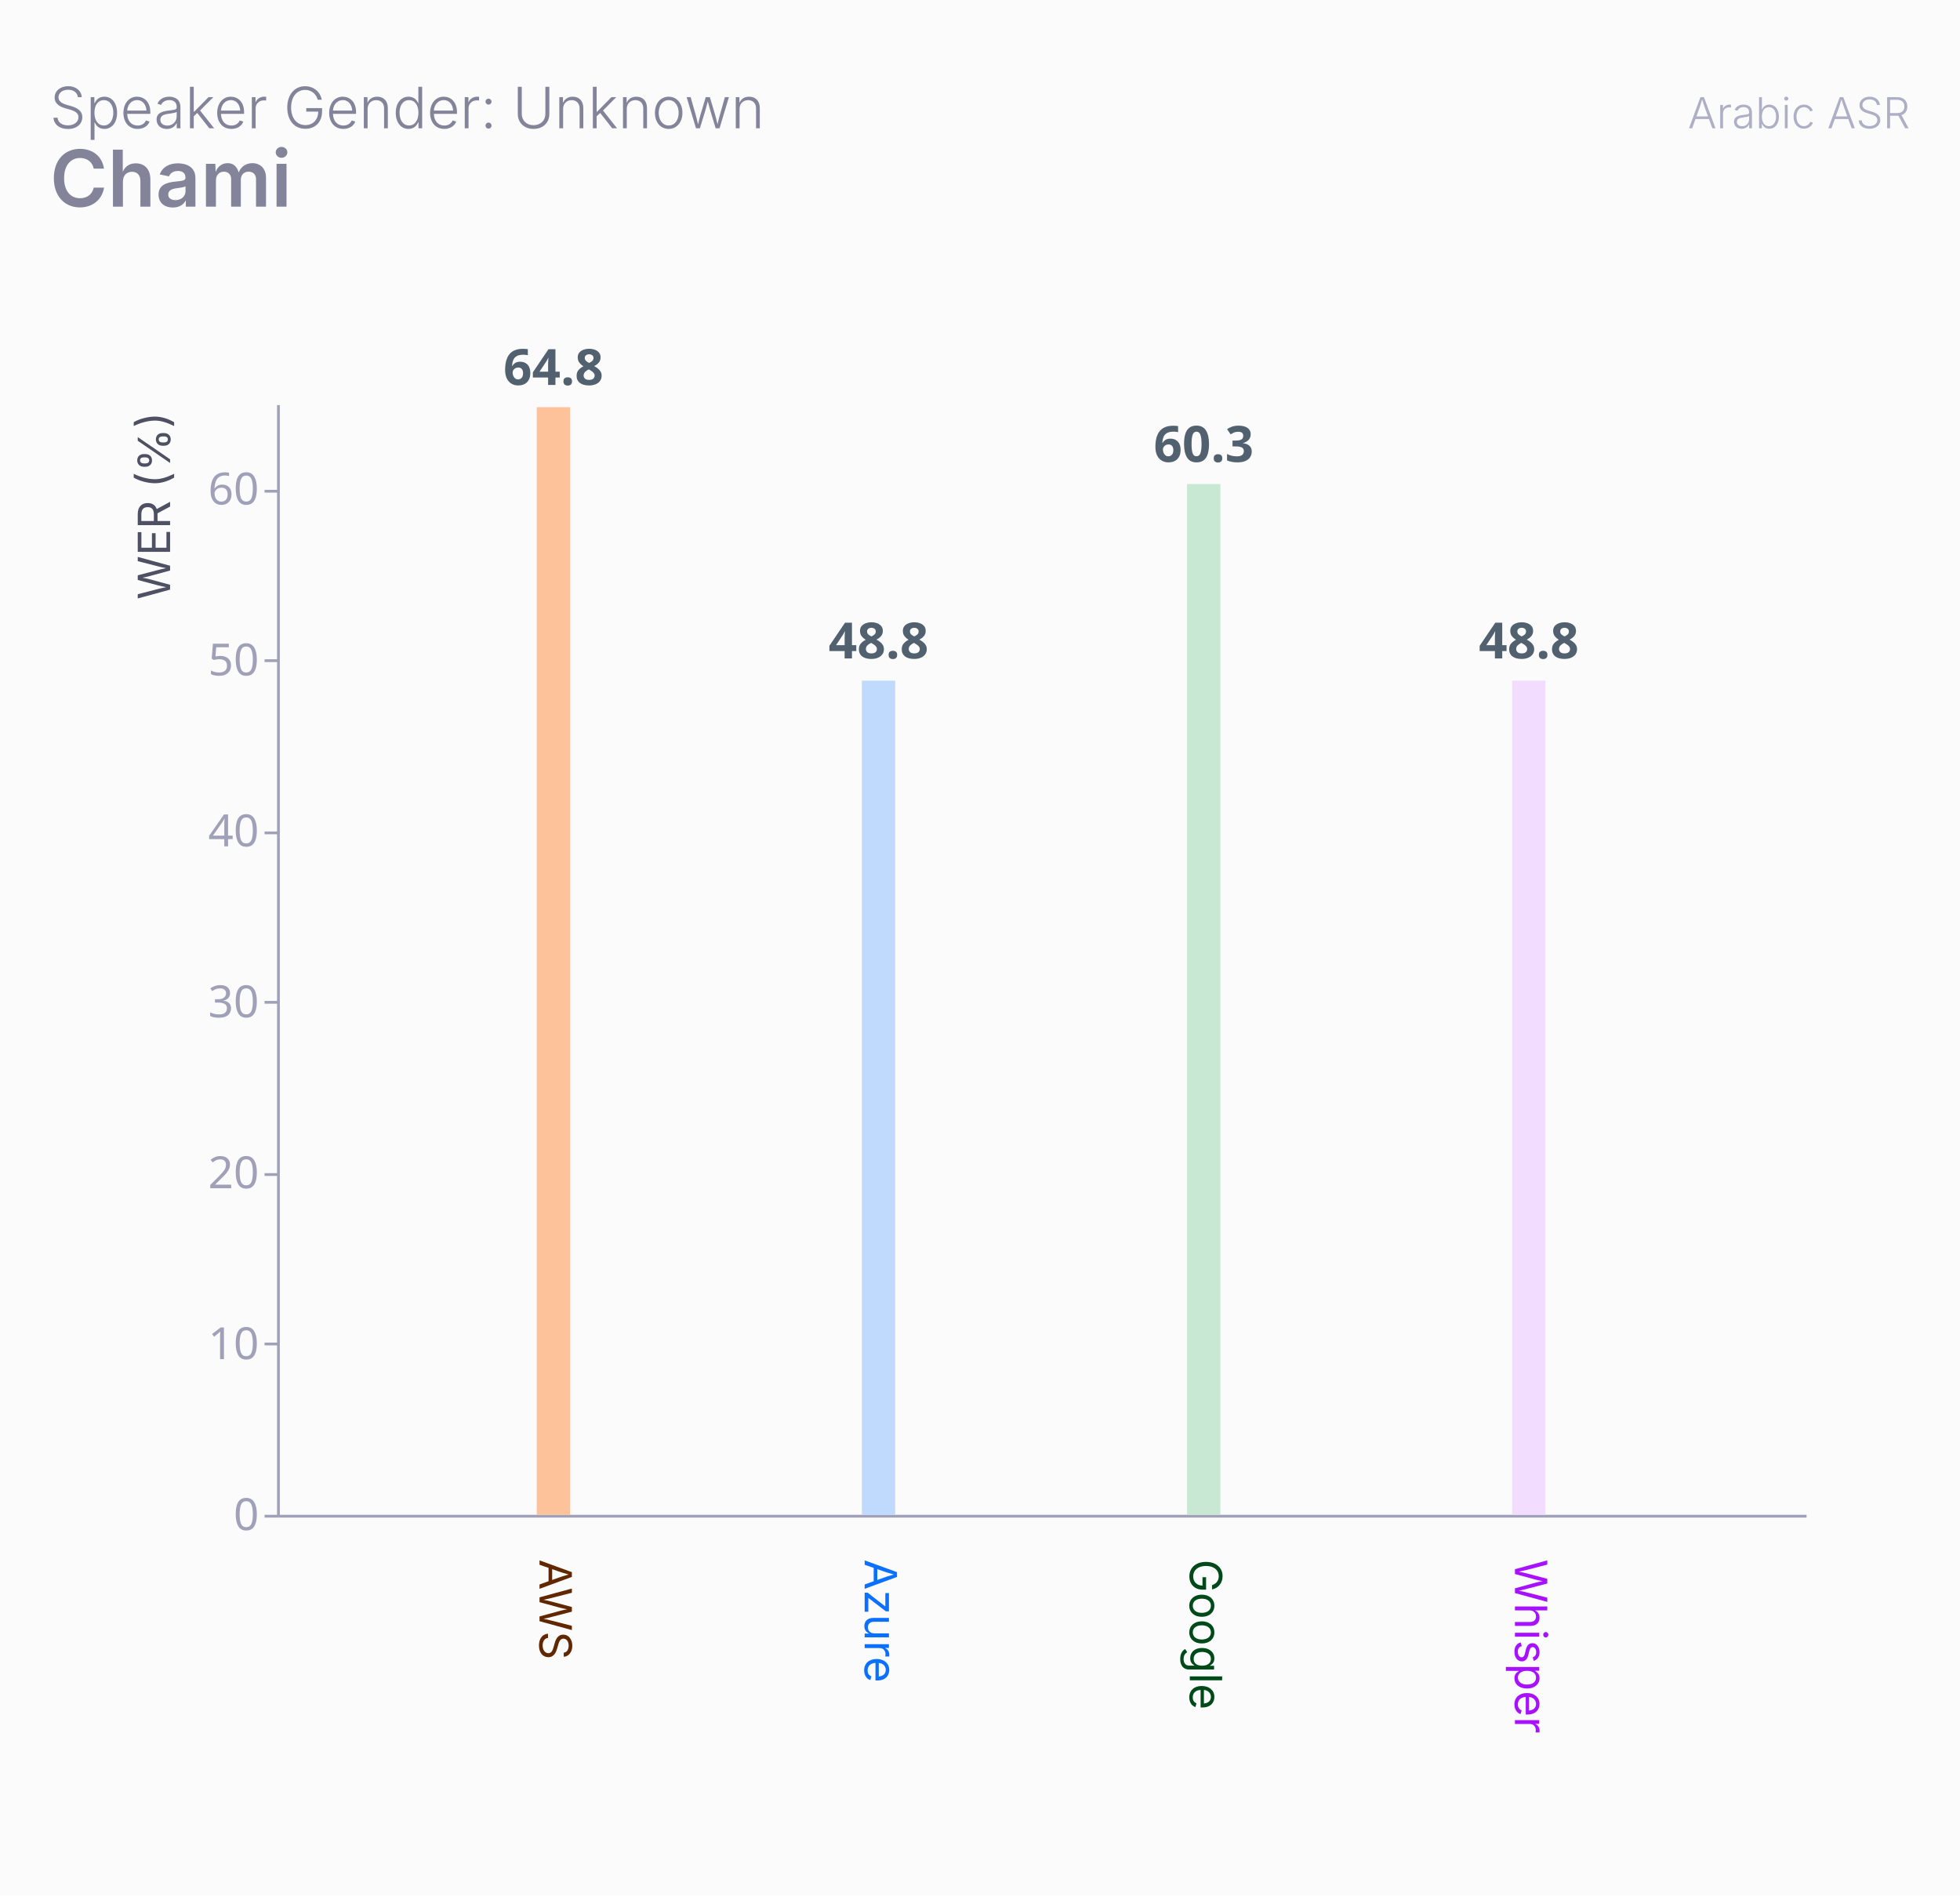
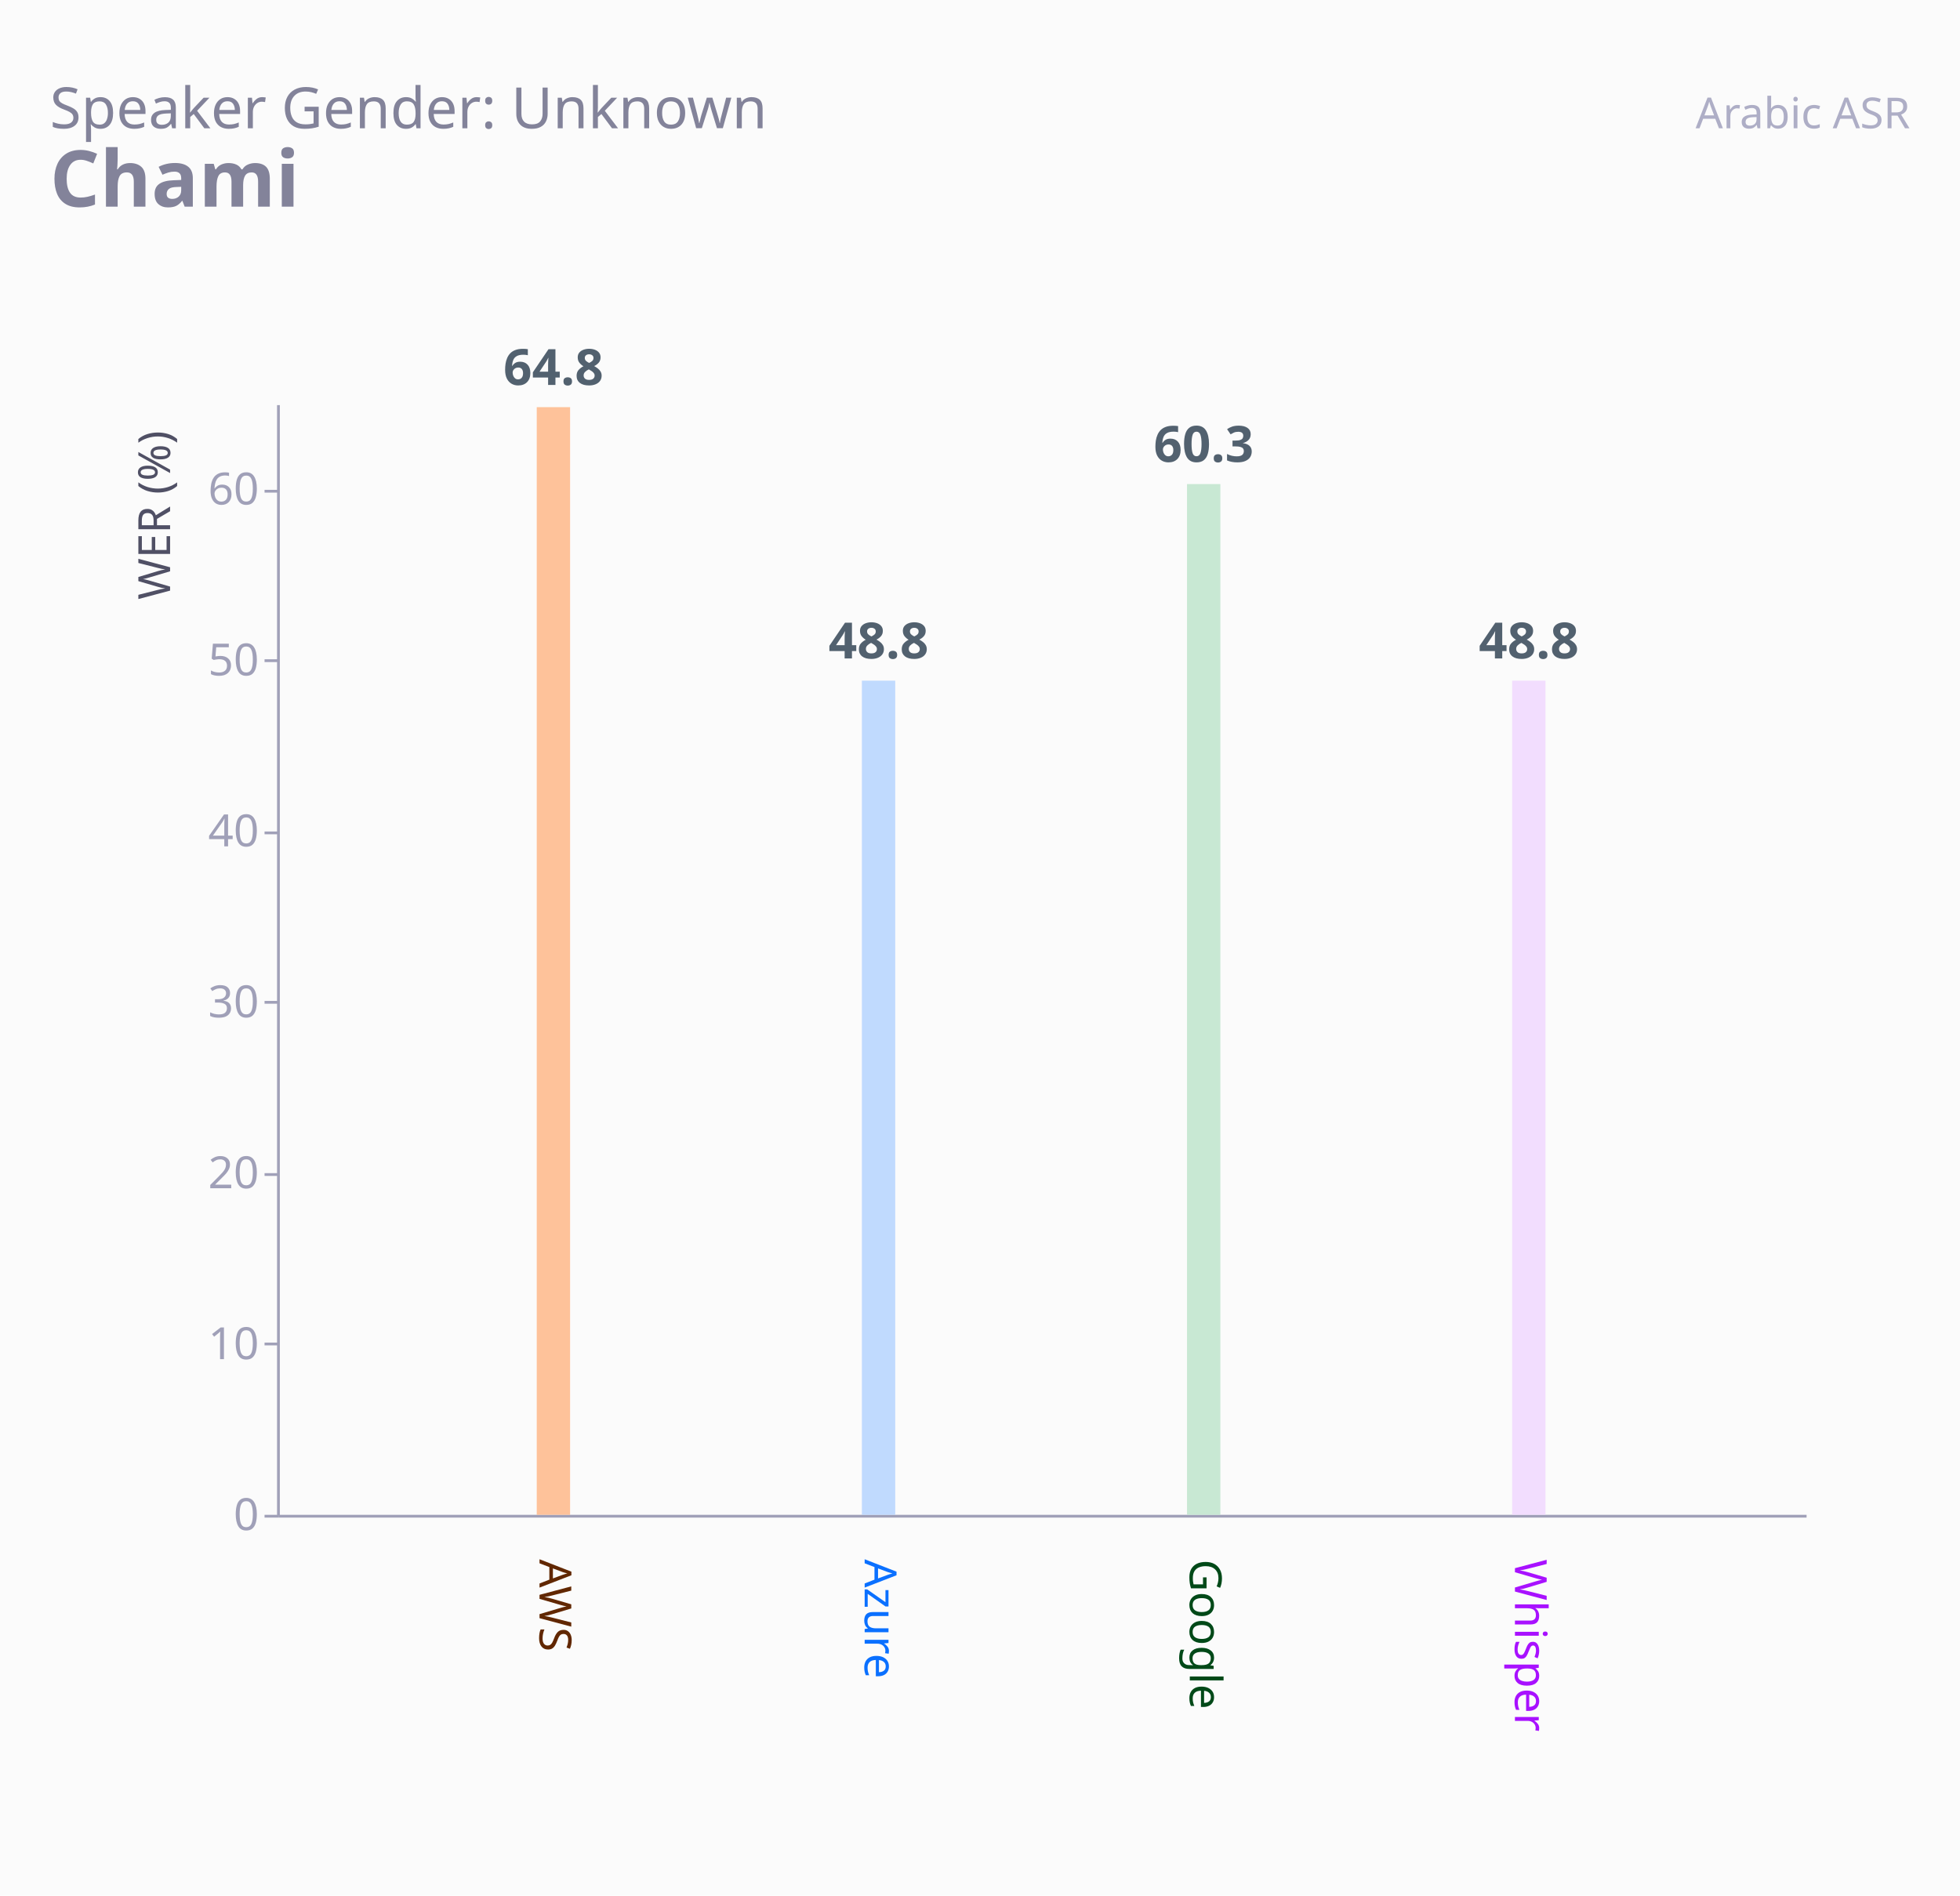
<svg xmlns="http://www.w3.org/2000/svg" width="550" height="532">
  <rect width="550" height="532" fill="#FBFBFB" />
-   <text x="536" y="36" text-anchor="end" font-family="Inter, system-ui, sans-serif" font-size="12" font-weight="300" fill="#aeaec6">Arabic ASR</text>
-   <text x="14" y="36" font-family="Inter, system-ui, sans-serif" font-size="16" font-weight="300" fill="#83839a">Speaker Gender: Unknown</text>
-   <text x="14" y="58" font-family="Inter, system-ui, sans-serif" font-size="22" font-weight="600" fill="#83839a">Chami</text>
+   <text x="536" y="36" text-anchor="end" font-family="TT Hoves Pro Trial" font-size="12" font-weight="300" fill="#aeaec6">Arabic ASR</text>
+   <text x="14" y="36" font-family="TT Hoves Pro Trial" font-size="16" font-weight="300" fill="#83839a">Speaker Gender: Unknown</text>
+   <text x="14" y="58" font-family="TT Hoves Pro Trial" font-size="22" font-weight="600" fill="#83839a">Chami</text>
  <svg y="72" version="1.1" class="marks" width="550" height="460" viewBox="0 0 626 590">
    <g fill="none" stroke-miterlimit="10" transform="translate(60,53)">
      <g class="mark-group role-frame root" role="graphics-object" aria-roledescription="group mark container">
        <g transform="translate(0,0)">
          <path class="background" aria-hidden="true" d="M0,0h550v400h-550Z" />
          <g>
            <g class="mark-group role-axis" aria-hidden="true">
              <g transform="translate(0.5,0.5)">
                <path class="background" aria-hidden="true" d="M0,0h0v0h0Z" pointer-events="none" />
                <g>
                  <g class="mark-rule role-axis-grid" pointer-events="none">
                    <line transform="translate(0,400)" x2="550" y2="0" stroke="rgba(255,255,255,0.07)" stroke-width="1" opacity="1" />
                    <line transform="translate(0,338)" x2="550" y2="0" stroke="rgba(255,255,255,0.07)" stroke-width="1" opacity="1" />
                    <line transform="translate(0,277)" x2="550" y2="0" stroke="rgba(255,255,255,0.07)" stroke-width="1" opacity="1" />
                    <line transform="translate(0,215)" x2="550" y2="0" stroke="rgba(255,255,255,0.07)" stroke-width="1" opacity="1" />
                    <line transform="translate(0,154)" x2="550" y2="0" stroke="rgba(255,255,255,0.07)" stroke-width="1" opacity="1" />
                    <line transform="translate(0,92)" x2="550" y2="0" stroke="rgba(255,255,255,0.07)" stroke-width="1" opacity="1" />
                    <line transform="translate(0,31)" x2="550" y2="0" stroke="rgba(255,255,255,0.07)" stroke-width="1" opacity="1" />
                  </g>
                </g>
                <path class="foreground" aria-hidden="true" d="" pointer-events="none" display="none" />
              </g>
            </g>
            <g class="mark-group role-axis" role="graphics-symbol" aria-roledescription="axis" aria-label="X-axis for a discrete scale with 4 values: AWS, Azure, Google, Whisper">
              <g transform="translate(0.5,400.5)">
                <path class="background" aria-hidden="true" d="M0,0h0v0h0Z" pointer-events="none" />
                <g>
                  <g class="mark-rule role-axis-domain" pointer-events="none">
                    <line transform="translate(0,0)" x2="550" y2="0" stroke="#a0a0b8" stroke-width="1" opacity="1" />
                  </g>
                </g>
                <path class="foreground" aria-hidden="true" d="" pointer-events="none" display="none" />
              </g>
            </g>
            <g class="mark-group role-axis" role="graphics-symbol" aria-roledescription="axis" aria-label="Y-axis titled 'WER (%)' for a linear scale with values from 0 to 65">
              <g transform="translate(0.5,0.5)">
                <path class="background" aria-hidden="true" d="M0,0h0v0h0Z" pointer-events="none" />
                <g>
                  <g class="mark-rule role-axis-tick" pointer-events="none">
                    <line transform="translate(0,400)" x2="-5" y2="0" stroke="#a0a0b8" stroke-width="1" opacity="1" />
                    <line transform="translate(0,338)" x2="-5" y2="0" stroke="#a0a0b8" stroke-width="1" opacity="1" />
                    <line transform="translate(0,277)" x2="-5" y2="0" stroke="#a0a0b8" stroke-width="1" opacity="1" />
                    <line transform="translate(0,215)" x2="-5" y2="0" stroke="#a0a0b8" stroke-width="1" opacity="1" />
                    <line transform="translate(0,154)" x2="-5" y2="0" stroke="#a0a0b8" stroke-width="1" opacity="1" />
                    <line transform="translate(0,92)" x2="-5" y2="0" stroke="#a0a0b8" stroke-width="1" opacity="1" />
                    <line transform="translate(0,31)" x2="-5" y2="0" stroke="#a0a0b8" stroke-width="1" opacity="1" />
                  </g>
                  <g class="mark-text role-axis-label" pointer-events="none">
                    <text text-anchor="end" transform="translate(-7,405)" font-family="JetBrains Mono" font-size="16px" font-weight="400" fill="#a0a0b8" opacity="1">0</text>
                    <text text-anchor="end" transform="translate(-7,343.4615)" font-family="JetBrains Mono" font-size="16px" font-weight="400" fill="#a0a0b8" opacity="1">10</text>
                    <text text-anchor="end" transform="translate(-7,281.9231)" font-family="JetBrains Mono" font-size="16px" font-weight="400" fill="#a0a0b8" opacity="1">20</text>
                    <text text-anchor="end" transform="translate(-7,220.3846)" font-family="JetBrains Mono" font-size="16px" font-weight="400" fill="#a0a0b8" opacity="1">30</text>
                    <text text-anchor="end" transform="translate(-7,158.8462)" font-family="JetBrains Mono" font-size="16px" font-weight="400" fill="#a0a0b8" opacity="1">40</text>
                    <text text-anchor="end" transform="translate(-7,97.30769)" font-family="JetBrains Mono" font-size="16px" font-weight="400" fill="#a0a0b8" opacity="1">50</text>
                    <text text-anchor="end" transform="translate(-7,35.76923)" font-family="JetBrains Mono" font-size="16px" font-weight="400" fill="#a0a0b8" opacity="1">60</text>
                  </g>
                  <g class="mark-rule role-axis-domain" pointer-events="none">
                    <line transform="translate(0,400)" x2="0" y2="-400" stroke="#a0a0b8" stroke-width="1" opacity="1" />
                  </g>
                  <g class="mark-text role-axis-title" pointer-events="none">
-                     <text text-anchor="start" transform="translate(-36,70) rotate(-90) translate(0,-3)" font-family="Inter, system-ui, sans-serif" font-size="16px" font-weight="400" fill="#505065" opacity="1">WER (%)</text>
+                     <text text-anchor="start" transform="translate(-36,70) rotate(-90) translate(0,-3)" font-family="TT Hoves Pro Trial" font-size="16px" font-weight="400" fill="#505065" opacity="1">WER (%)</text>
                  </g>
                </g>
                <path class="foreground" aria-hidden="true" d="" pointer-events="none" display="none" />
              </g>
            </g>
            <g class="mark-rect role-mark layer_0_marks" role="graphics-object" aria-roledescription="rect mark container">
-               <path aria-label="model: Google; wer: 60.3; barColor: rgba(189, 228, 202,0.82)" role="graphics-symbol" aria-roledescription="bar" d="M327.511,28.923h12v371.077h-12Z" fill="rgba(189, 228, 202,0.82)" stroke-width="0" />
-               <path aria-label="model: AWS; wer: 64.8; barColor: rgba(255, 181, 133,0.82)" role="graphics-symbol" aria-roledescription="bar" d="M93.468,1.231h12v398.769h-12Z" fill="rgba(255, 181, 133,0.82)" stroke-width="0" />
-               <path aria-label="model: Azure; wer: 48.8; barColor: rgba(179, 211, 255,0.82)" role="graphics-symbol" aria-roledescription="bar" d="M210.489,99.692h12v300.308h-12Z" fill="rgba(179, 211, 255,0.82)" stroke-width="0" />
-               <path aria-label="model: Whisper; wer: 48.8; barColor: rgba(240, 215, 255,0.82)" role="graphics-symbol" aria-roledescription="bar" d="M444.532,99.692h12v300.308h-12Z" fill="rgba(240, 215, 255,0.82)" stroke-width="0" />
+               <path aria-label="model: Google; wer: 60.3; barColor: rgba(189,228,202,0.82)" role="graphics-symbol" aria-roledescription="bar" d="M327.511,28.923h12v371.077h-12Z" fill="rgba(189,228,202,0.82)" stroke-width="0" />
+               <path aria-label="model: AWS; wer: 64.8; barColor: rgba(255,181,133,0.82)" role="graphics-symbol" aria-roledescription="bar" d="M93.468,1.231h12v398.769h-12Z" fill="rgba(255,181,133,0.82)" stroke-width="0" />
+               <path aria-label="model: Azure; wer: 48.8; barColor: rgba(179,211,255,0.82)" role="graphics-symbol" aria-roledescription="bar" d="M210.489,99.692h12v300.308h-12Z" fill="rgba(179,211,255,0.82)" stroke-width="0" />
+               <path aria-label="model: Whisper; wer: 48.8; barColor: rgba(240,215,255,0.82)" role="graphics-symbol" aria-roledescription="bar" d="M444.532,99.692h12v300.308h-12Z" fill="rgba(240,215,255,0.82)" stroke-width="0" />
            </g>
            <g class="mark-text role-mark layer_1_marks" role="graphics-object" aria-roledescription="text mark container">
              <text aria-label="model: Google; wer: 60.3" role="graphics-symbol" aria-roledescription="text mark" text-anchor="middle" transform="translate(333.5106,20.92308)" font-family="JetBrains Mono" font-size="18px" font-weight="600" fill="#52616F">60.3</text>
              <text aria-label="model: AWS; wer: 64.8" role="graphics-symbol" aria-roledescription="text mark" text-anchor="middle" transform="translate(99.46809,-6.769231)" font-family="JetBrains Mono" font-size="18px" font-weight="600" fill="#52616F">64.8</text>
              <text aria-label="model: Azure; wer: 48.8" role="graphics-symbol" aria-roledescription="text mark" text-anchor="middle" transform="translate(216.4894,91.69231)" font-family="JetBrains Mono" font-size="18px" font-weight="600" fill="#52616F">48.8</text>
              <text aria-label="model: Whisper; wer: 48.8" role="graphics-symbol" aria-roledescription="text mark" text-anchor="middle" transform="translate(450.5319,91.69231)" font-family="JetBrains Mono" font-size="18px" font-weight="600" fill="#52616F">48.8</text>
            </g>
            <g class="mark-text role-mark layer_2_marks" role="graphics-object" aria-roledescription="text mark container">
-               <text aria-label="model: Google; labelColor: #004918" role="graphics-symbol" aria-roledescription="text mark" text-anchor="start" transform="translate(333.5106,400) rotate(90) translate(16,5)" font-family="Inter, system-ui, sans-serif" font-size="16px" font-weight="400" fill="#004918">Google</text>
-               <text aria-label="model: AWS; labelColor: #612700" role="graphics-symbol" aria-roledescription="text mark" text-anchor="start" transform="translate(99.46809,400) rotate(90) translate(16,5)" font-family="Inter, system-ui, sans-serif" font-size="16px" font-weight="400" fill="#612700">AWS</text>
-               <text aria-label="model: Azure; labelColor: #0a70ff" role="graphics-symbol" aria-roledescription="text mark" text-anchor="start" transform="translate(216.4894,400) rotate(90) translate(16,5)" font-family="Inter, system-ui, sans-serif" font-size="16px" font-weight="400" fill="#0a70ff">Azure</text>
-               <text aria-label="model: Whisper; labelColor: #a811ff" role="graphics-symbol" aria-roledescription="text mark" text-anchor="start" transform="translate(450.5319,400) rotate(90) translate(16,5)" font-family="Inter, system-ui, sans-serif" font-size="16px" font-weight="400" fill="#a811ff">Whisper</text>
+               <text aria-label="model: Google; labelColor: #004918" role="graphics-symbol" aria-roledescription="text mark" text-anchor="start" transform="translate(333.5106,400) rotate(90) translate(16,5)" font-family="TT Hoves Pro Trial" font-size="16px" font-weight="400" fill="#004918">Google</text>
+               <text aria-label="model: AWS; labelColor: #612700" role="graphics-symbol" aria-roledescription="text mark" text-anchor="start" transform="translate(99.46809,400) rotate(90) translate(16,5)" font-family="TT Hoves Pro Trial" font-size="16px" font-weight="400" fill="#612700">AWS</text>
+               <text aria-label="model: Azure; labelColor: #0a70ff" role="graphics-symbol" aria-roledescription="text mark" text-anchor="start" transform="translate(216.4894,400) rotate(90) translate(16,5)" font-family="TT Hoves Pro Trial" font-size="16px" font-weight="400" fill="#0a70ff">Azure</text>
+               <text aria-label="model: Whisper; labelColor: #a811ff" role="graphics-symbol" aria-roledescription="text mark" text-anchor="start" transform="translate(450.5319,400) rotate(90) translate(16,5)" font-family="TT Hoves Pro Trial" font-size="16px" font-weight="400" fill="#a811ff">Whisper</text>
            </g>
          </g>
          <path class="foreground" aria-hidden="true" d="" display="none" />
        </g>
      </g>
    </g>
  </svg>
</svg>
